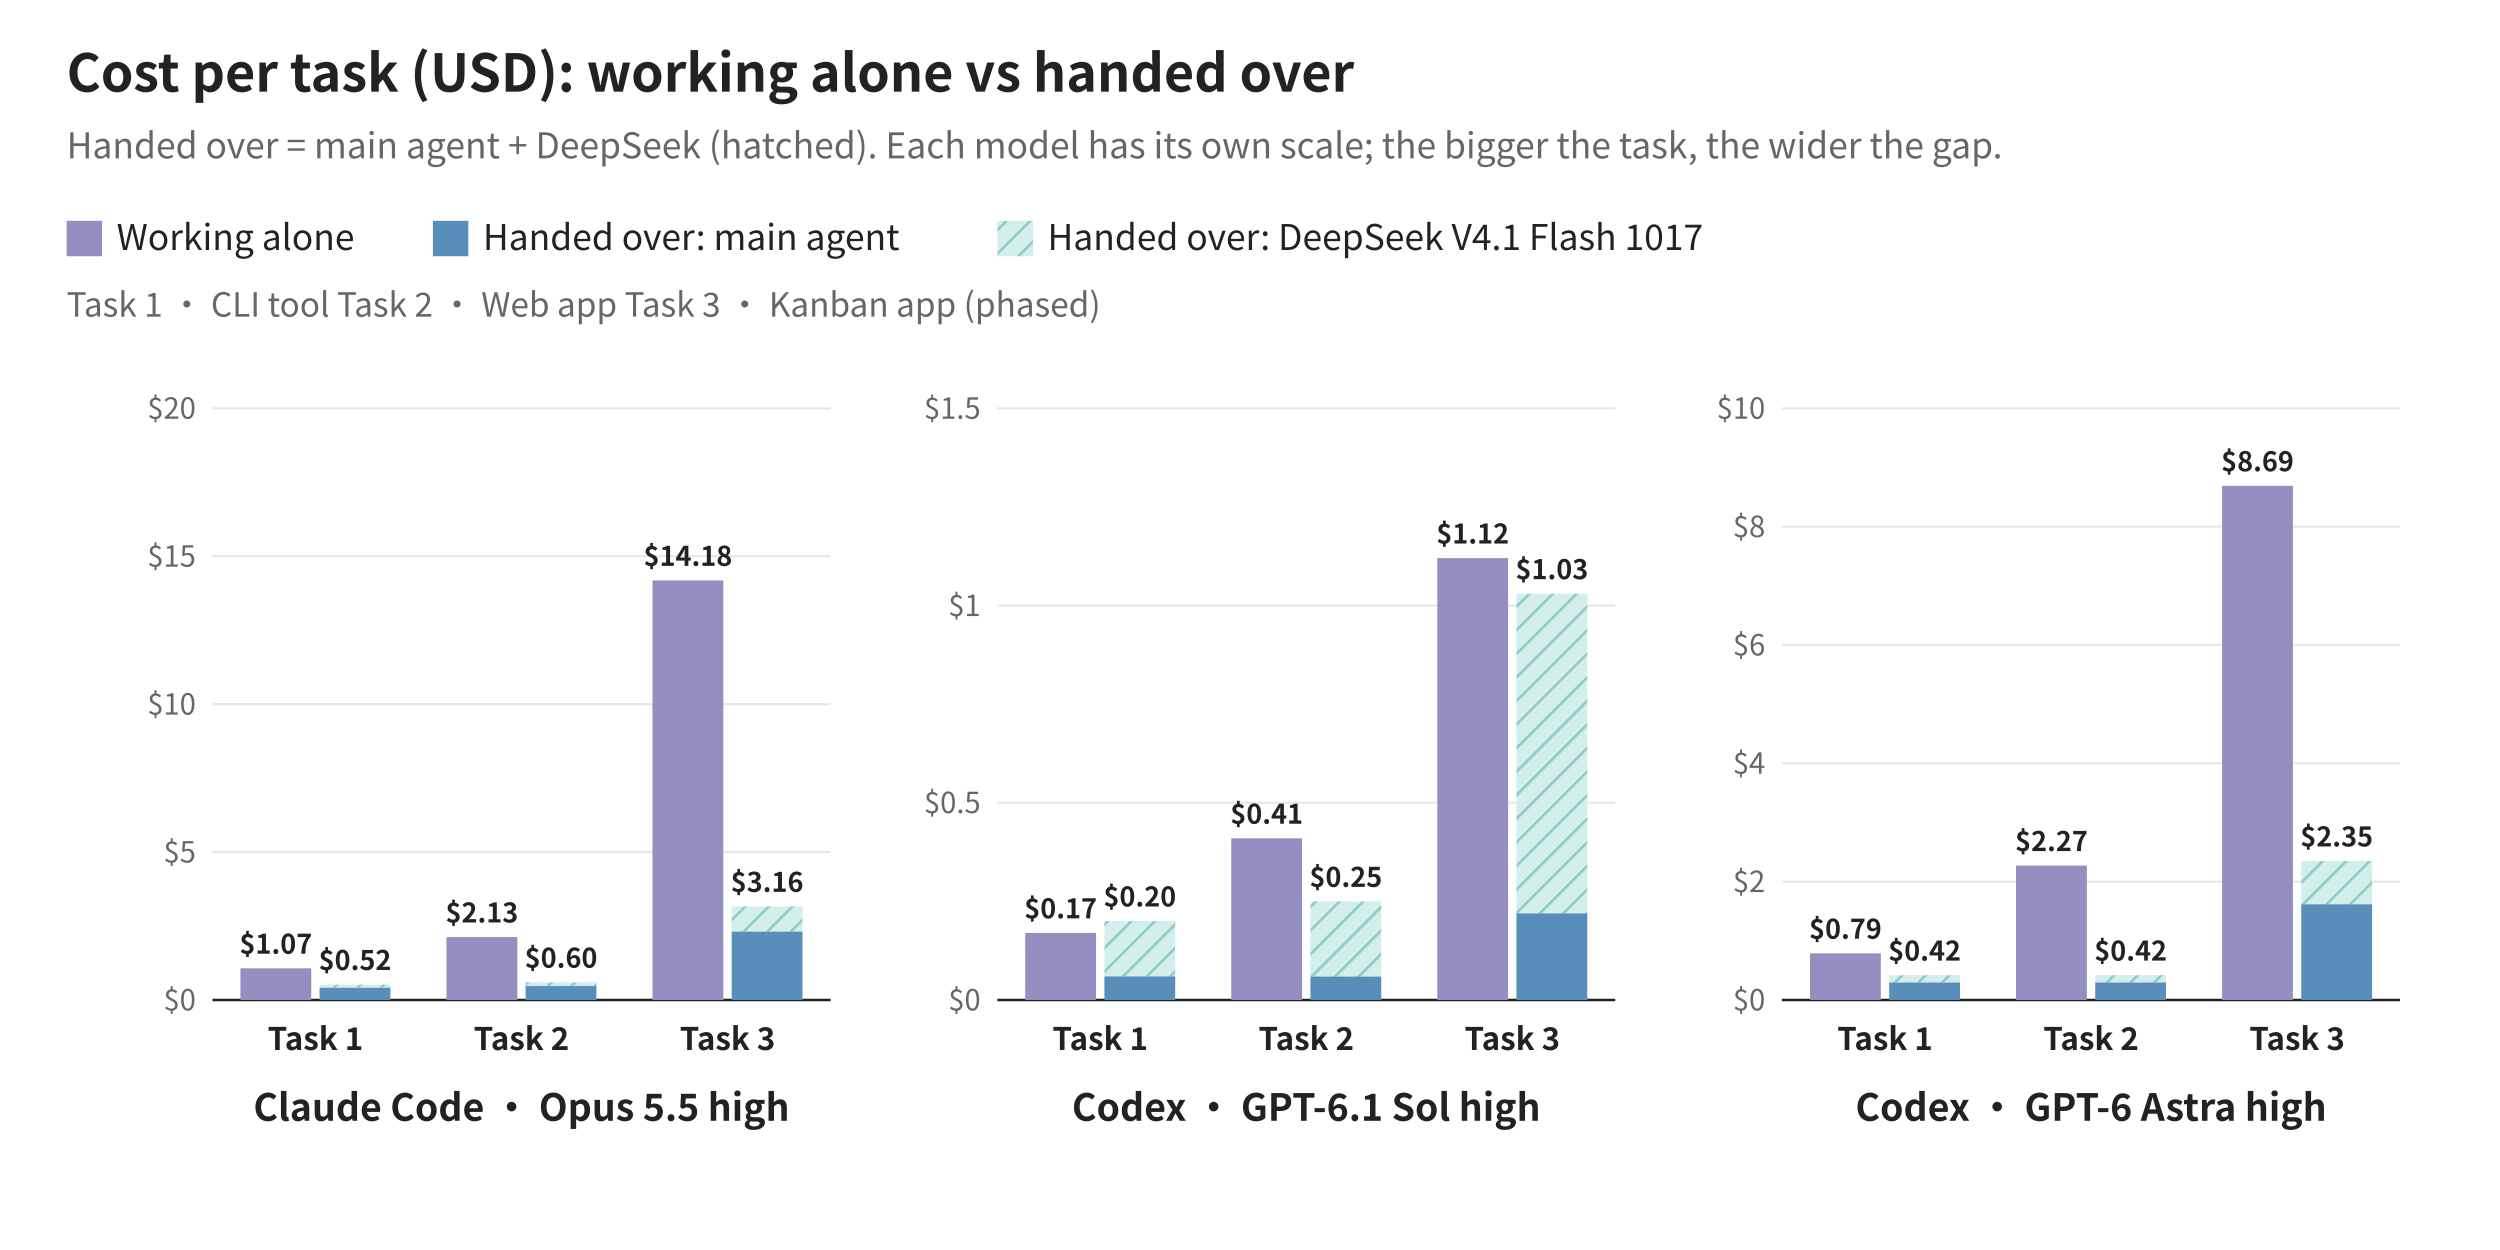
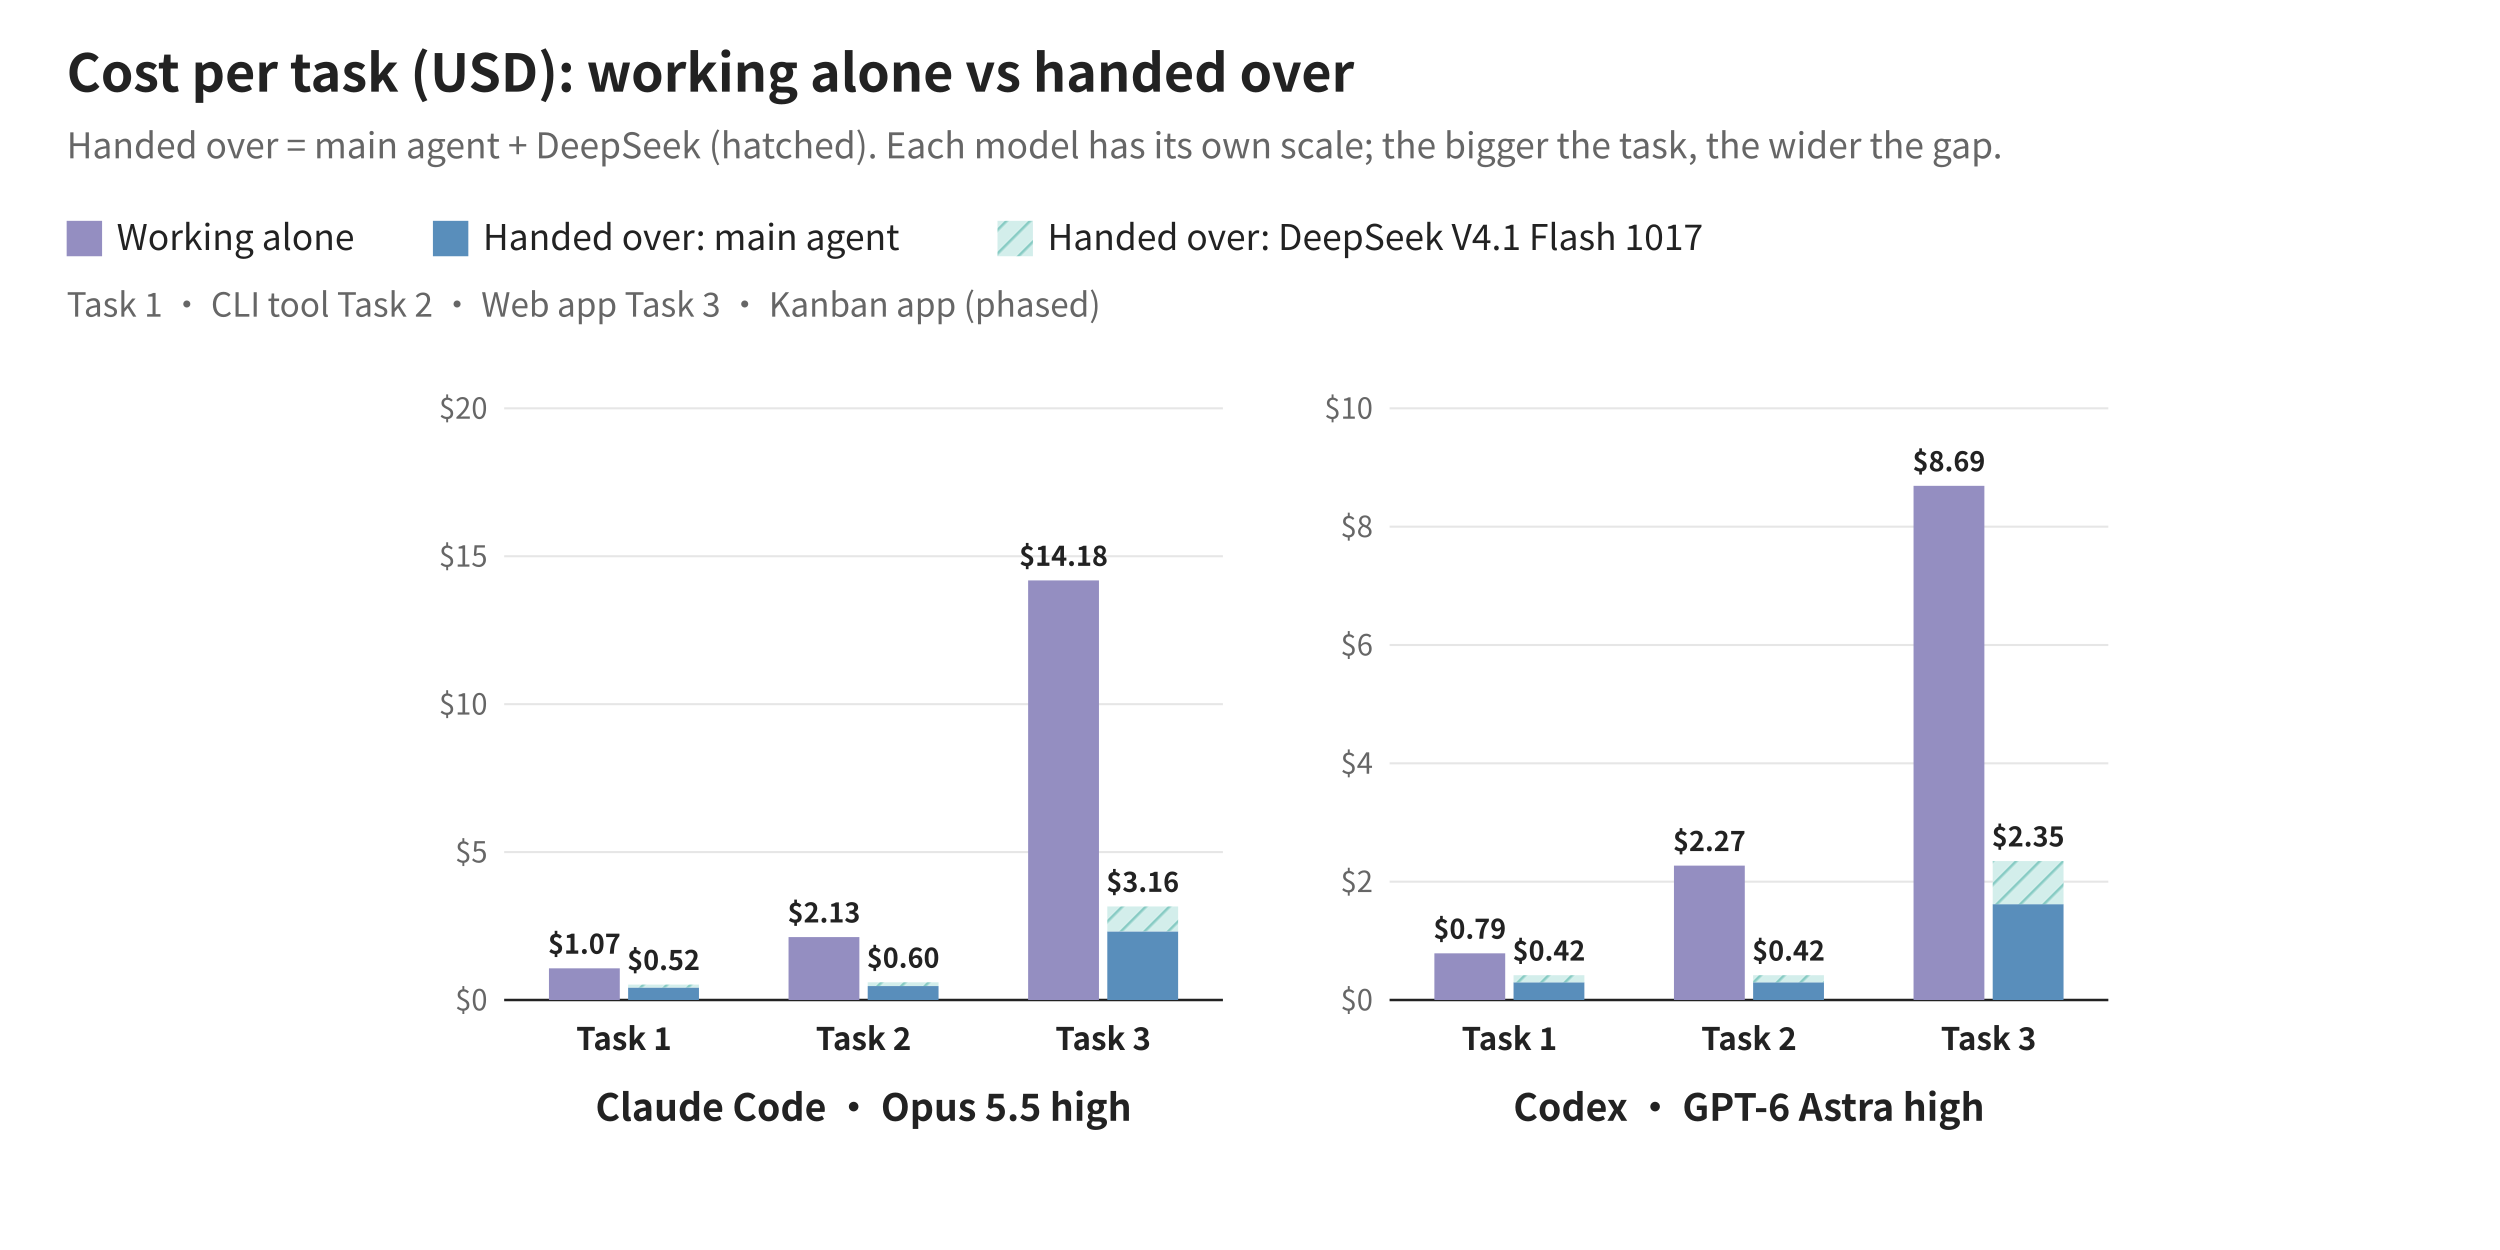
<svg xmlns="http://www.w3.org/2000/svg" width="1200" height="600" viewBox="0 0 1200 600" font-family="-apple-system, 'Segoe UI', 'PingFang SC', 'Microsoft YaHei', 'Noto Sans CJK SC', Helvetica, Arial, sans-serif">
  <defs>
    <pattern id="ds" width="8" height="8" patternUnits="userSpaceOnUse" patternTransform="rotate(45)">
      <rect width="8" height="8" fill="#D3EEEB" />
      <line x1="0" y1="0" x2="0" y2="8" stroke="#8CCDC6" stroke-width="2.5" />
    </pattern>
  </defs>
  <rect width="1200" height="600" fill="#FFFFFF" />
  <text x="32.0" y="44.0" font-size="25" font-weight="600" fill="#222222" text-anchor="start">Cost per task (USD): working alone vs handed over</text>
  <text x="32.0" y="76.0" font-size="17" font-weight="400" fill="#666666" text-anchor="start">Handed over = main agent + DeepSeek (hatched). Each model has its own scale; the bigger the task, the wider the gap.</text>
  <rect x="32" y="106" width="17" height="17" fill="#948EC1" />
  <text x="56.0" y="120.0" font-size="17" font-weight="400" fill="#222222" text-anchor="start">Working alone</text>
  <rect x="207.8" y="106" width="17" height="17" fill="#598EBB" />
  <text x="231.8" y="120.0" font-size="17" font-weight="400" fill="#222222" text-anchor="start">Handed over: main agent</text>
  <rect x="478.8" y="106" width="17" height="17" fill="url(#ds)" />
  <text x="502.8" y="120.0" font-size="17" font-weight="400" fill="#222222" text-anchor="start">Handed over: DeepSeek V4.1 Flash 1017</text>
  <text x="32.0" y="152.0" font-size="16" font-weight="400" fill="#666666" text-anchor="start">Task 1 · CLI tool   Task 2 · Web app   Task 3 · Kanban app (phased)</text>
-   <line x1="102.0" x2="398.7" y1="480.0" y2="480.0" stroke="#222222" stroke-width="1.2" />
-   <text x="94.0" y="485.0" font-size="14" font-weight="400" fill="#666666" text-anchor="end">$0</text>
-   <line x1="102.0" x2="398.7" y1="409.0" y2="409.0" stroke="#E6E6E6" stroke-width="1" />
-   <text x="94.0" y="414.0" font-size="14" font-weight="400" fill="#666666" text-anchor="end">$5</text>
-   <line x1="102.0" x2="398.7" y1="338.0" y2="338.0" stroke="#E6E6E6" stroke-width="1" />
-   <text x="94.0" y="343.0" font-size="14" font-weight="400" fill="#666666" text-anchor="end">$10</text>
-   <line x1="102.0" x2="398.7" y1="267.0" y2="267.0" stroke="#E6E6E6" stroke-width="1" />
-   <text x="94.0" y="272.0" font-size="14" font-weight="400" fill="#666666" text-anchor="end">$15</text>
-   <line x1="102.0" x2="398.7" y1="196.0" y2="196.0" stroke="#E6E6E6" stroke-width="1" />
-   <text x="94.0" y="201.0" font-size="14" font-weight="400" fill="#666666" text-anchor="end">$20</text>
-   <rect x="115.4" y="464.8" width="34" height="15.2" fill="#948EC1" />
-   <rect x="153.4" y="474.0" width="34" height="6.0" fill="#598EBB" />
-   <rect x="153.4" y="472.6" width="34" height="1.4" fill="url(#ds)" />
-   <text x="132.4" y="457.8" font-size="13" font-weight="600" fill="#222222" text-anchor="middle">$1.07</text>
-   <text x="170.4" y="465.6" font-size="13" font-weight="600" fill="#222222" text-anchor="middle">$0.52</text>
-   <text x="151.4" y="504.0" font-size="15" font-weight="600" fill="#222222" text-anchor="middle">Task 1</text>
-   <rect x="214.3" y="449.8" width="34" height="30.2" fill="#948EC1" />
-   <rect x="252.3" y="473.3" width="34" height="6.7" fill="#598EBB" />
-   <rect x="252.3" y="471.5" width="34" height="1.8" fill="url(#ds)" />
-   <text x="231.3" y="442.8" font-size="13" font-weight="600" fill="#222222" text-anchor="middle">$2.13</text>
-   <text x="269.3" y="464.5" font-size="13" font-weight="600" fill="#222222" text-anchor="middle">$0.60</text>
-   <text x="250.3" y="504.0" font-size="15" font-weight="600" fill="#222222" text-anchor="middle">Task 2</text>
-   <rect x="313.2" y="278.6" width="34" height="201.4" fill="#948EC1" />
-   <rect x="351.2" y="447.1" width="34" height="32.9" fill="#598EBB" />
-   <rect x="351.2" y="435.1" width="34" height="11.9" fill="url(#ds)" />
-   <text x="330.2" y="271.6" font-size="13" font-weight="600" fill="#222222" text-anchor="middle">$14.18</text>
-   <text x="368.2" y="428.1" font-size="13" font-weight="600" fill="#222222" text-anchor="middle">$3.16</text>
-   <text x="349.2" y="504.0" font-size="15" font-weight="600" fill="#222222" text-anchor="middle">Task 3</text>
-   <text x="250.3" y="538.0" font-size="18" font-weight="700" fill="#222222" text-anchor="middle">Claude Code · Opus 5.5 high</text>
-   <line x1="478.7" x2="775.3" y1="480.0" y2="480.0" stroke="#222222" stroke-width="1.2" />
-   <text x="470.7" y="485.0" font-size="14" font-weight="400" fill="#666666" text-anchor="end">$0</text>
-   <line x1="478.7" x2="775.3" y1="385.3" y2="385.3" stroke="#E6E6E6" stroke-width="1" />
-   <text x="470.7" y="390.3" font-size="14" font-weight="400" fill="#666666" text-anchor="end">$0.5</text>
-   <line x1="478.7" x2="775.3" y1="290.7" y2="290.7" stroke="#E6E6E6" stroke-width="1" />
-   <text x="470.7" y="295.7" font-size="14" font-weight="400" fill="#666666" text-anchor="end">$1</text>
-   <line x1="478.7" x2="775.3" y1="196.0" y2="196.0" stroke="#E6E6E6" stroke-width="1" />
-   <text x="470.7" y="201.0" font-size="14" font-weight="400" fill="#666666" text-anchor="end">$1.5</text>
-   <rect x="492.1" y="447.8" width="34" height="32.2" fill="#948EC1" />
-   <rect x="530.1" y="468.6" width="34" height="11.4" fill="#598EBB" />
-   <rect x="530.1" y="442.1" width="34" height="26.5" fill="url(#ds)" />
-   <text x="509.1" y="440.8" font-size="13" font-weight="600" fill="#222222" text-anchor="middle">$0.17</text>
-   <text x="547.1" y="435.1" font-size="13" font-weight="600" fill="#222222" text-anchor="middle">$0.20</text>
-   <text x="528.1" y="504.0" font-size="15" font-weight="600" fill="#222222" text-anchor="middle">Task 1</text>
-   <rect x="591.0" y="402.4" width="34" height="77.6" fill="#948EC1" />
-   <rect x="629.0" y="468.6" width="34" height="11.4" fill="#598EBB" />
-   <rect x="629.0" y="432.7" width="34" height="36.0" fill="url(#ds)" />
-   <text x="608.0" y="395.4" font-size="13" font-weight="600" fill="#222222" text-anchor="middle">$0.41</text>
-   <text x="646.0" y="425.7" font-size="13" font-weight="600" fill="#222222" text-anchor="middle">$0.25</text>
-   <text x="627.0" y="504.0" font-size="15" font-weight="600" fill="#222222" text-anchor="middle">Task 2</text>
-   <rect x="689.9" y="267.9" width="34" height="212.1" fill="#948EC1" />
-   <rect x="727.9" y="438.3" width="34" height="41.7" fill="#598EBB" />
-   <rect x="727.9" y="285.0" width="34" height="153.4" fill="url(#ds)" />
-   <text x="706.9" y="260.9" font-size="13" font-weight="600" fill="#222222" text-anchor="middle">$1.12</text>
-   <text x="744.9" y="278.0" font-size="13" font-weight="600" fill="#222222" text-anchor="middle">$1.03</text>
-   <text x="725.9" y="504.0" font-size="15" font-weight="600" fill="#222222" text-anchor="middle">Task 3</text>
-   <text x="627.0" y="538.0" font-size="18" font-weight="700" fill="#222222" text-anchor="middle">Codex · GPT-6.1 Sol high</text>
-   <line x1="855.3" x2="1152.0" y1="480.0" y2="480.0" stroke="#222222" stroke-width="1.2" />
-   <text x="847.3" y="485.0" font-size="14" font-weight="400" fill="#666666" text-anchor="end">$0</text>
-   <line x1="855.3" x2="1152.0" y1="423.2" y2="423.2" stroke="#E6E6E6" stroke-width="1" />
-   <text x="847.3" y="428.2" font-size="14" font-weight="400" fill="#666666" text-anchor="end">$2</text>
-   <line x1="855.3" x2="1152.0" y1="366.4" y2="366.4" stroke="#E6E6E6" stroke-width="1" />
-   <text x="847.3" y="371.4" font-size="14" font-weight="400" fill="#666666" text-anchor="end">$4</text>
-   <line x1="855.3" x2="1152.0" y1="309.6" y2="309.6" stroke="#E6E6E6" stroke-width="1" />
-   <text x="847.3" y="314.6" font-size="14" font-weight="400" fill="#666666" text-anchor="end">$6</text>
-   <line x1="855.3" x2="1152.0" y1="252.8" y2="252.8" stroke="#E6E6E6" stroke-width="1" />
-   <text x="847.3" y="257.8" font-size="14" font-weight="400" fill="#666666" text-anchor="end">$8</text>
-   <line x1="855.3" x2="1152.0" y1="196.0" y2="196.0" stroke="#E6E6E6" stroke-width="1" />
-   <text x="847.3" y="201.0" font-size="14" font-weight="400" fill="#666666" text-anchor="end">$10</text>
-   <rect x="868.8" y="457.6" width="34" height="22.4" fill="#948EC1" />
-   <rect x="906.8" y="471.5" width="34" height="8.5" fill="#598EBB" />
-   <rect x="906.8" y="468.1" width="34" height="3.4" fill="url(#ds)" />
-   <text x="885.8" y="450.6" font-size="13" font-weight="600" fill="#222222" text-anchor="middle">$0.79</text>
-   <text x="923.8" y="461.1" font-size="13" font-weight="600" fill="#222222" text-anchor="middle">$0.42</text>
-   <text x="904.8" y="504.0" font-size="15" font-weight="600" fill="#222222" text-anchor="middle">Task 1</text>
-   <rect x="967.7" y="415.5" width="34" height="64.5" fill="#948EC1" />
-   <rect x="1005.7" y="471.5" width="34" height="8.5" fill="#598EBB" />
-   <rect x="1005.7" y="468.1" width="34" height="3.4" fill="url(#ds)" />
-   <text x="984.7" y="408.5" font-size="13" font-weight="600" fill="#222222" text-anchor="middle">$2.27</text>
-   <text x="1022.7" y="461.1" font-size="13" font-weight="600" fill="#222222" text-anchor="middle">$0.42</text>
-   <text x="1003.7" y="504.0" font-size="15" font-weight="600" fill="#222222" text-anchor="middle">Task 2</text>
-   <rect x="1066.6" y="233.2" width="34" height="246.8" fill="#948EC1" />
-   <rect x="1104.6" y="434.0" width="34" height="46.0" fill="#598EBB" />
-   <rect x="1104.6" y="413.3" width="34" height="20.7" fill="url(#ds)" />
-   <text x="1083.6" y="226.2" font-size="13" font-weight="600" fill="#222222" text-anchor="middle">$8.69</text>
-   <text x="1121.6" y="406.3" font-size="13" font-weight="600" fill="#222222" text-anchor="middle">$2.35</text>
-   <text x="1102.6" y="504.0" font-size="15" font-weight="600" fill="#222222" text-anchor="middle">Task 3</text>
-   <text x="1003.7" y="538.0" font-size="18" font-weight="700" fill="#222222" text-anchor="middle">Codex · GPT-6 Astra high</text>
+   <line x1="242.0" x2="587.0" y1="480.0" y2="480.0" stroke="#222222" stroke-width="1.2" />
+   <text x="234.0" y="485.0" font-size="14" font-weight="400" fill="#666666" text-anchor="end">$0</text>
+   <line x1="242.0" x2="587.0" y1="409.0" y2="409.0" stroke="#E6E6E6" stroke-width="1" />
+   <text x="234.0" y="414.0" font-size="14" font-weight="400" fill="#666666" text-anchor="end">$5</text>
+   <line x1="242.0" x2="587.0" y1="338.0" y2="338.0" stroke="#E6E6E6" stroke-width="1" />
+   <text x="234.0" y="343.0" font-size="14" font-weight="400" fill="#666666" text-anchor="end">$10</text>
+   <line x1="242.0" x2="587.0" y1="267.0" y2="267.0" stroke="#E6E6E6" stroke-width="1" />
+   <text x="234.0" y="272.0" font-size="14" font-weight="400" fill="#666666" text-anchor="end">$15</text>
+   <line x1="242.0" x2="587.0" y1="196.0" y2="196.0" stroke="#E6E6E6" stroke-width="1" />
+   <text x="234.0" y="201.0" font-size="14" font-weight="400" fill="#666666" text-anchor="end">$20</text>
+   <rect x="263.5" y="464.8" width="34" height="15.2" fill="#948EC1" />
+   <rect x="301.5" y="474.0" width="34" height="6.0" fill="#598EBB" />
+   <rect x="301.5" y="472.6" width="34" height="1.4" fill="url(#ds)" />
+   <text x="280.5" y="457.8" font-size="13" font-weight="600" fill="#222222" text-anchor="middle">$1.07</text>
+   <text x="318.5" y="465.6" font-size="13" font-weight="600" fill="#222222" text-anchor="middle">$0.52</text>
+   <text x="299.5" y="504.0" font-size="15" font-weight="600" fill="#222222" text-anchor="middle">Task 1</text>
+   <rect x="378.5" y="449.8" width="34" height="30.2" fill="#948EC1" />
+   <rect x="416.5" y="473.3" width="34" height="6.7" fill="#598EBB" />
+   <rect x="416.5" y="471.5" width="34" height="1.8" fill="url(#ds)" />
+   <text x="395.5" y="442.8" font-size="13" font-weight="600" fill="#222222" text-anchor="middle">$2.13</text>
+   <text x="433.5" y="464.5" font-size="13" font-weight="600" fill="#222222" text-anchor="middle">$0.60</text>
+   <text x="414.5" y="504.0" font-size="15" font-weight="600" fill="#222222" text-anchor="middle">Task 2</text>
+   <rect x="493.5" y="278.6" width="34" height="201.4" fill="#948EC1" />
+   <rect x="531.5" y="447.1" width="34" height="32.9" fill="#598EBB" />
+   <rect x="531.5" y="435.1" width="34" height="11.9" fill="url(#ds)" />
+   <text x="510.5" y="271.6" font-size="13" font-weight="600" fill="#222222" text-anchor="middle">$14.18</text>
+   <text x="548.5" y="428.1" font-size="13" font-weight="600" fill="#222222" text-anchor="middle">$3.16</text>
+   <text x="529.5" y="504.0" font-size="15" font-weight="600" fill="#222222" text-anchor="middle">Task 3</text>
+   <text x="414.5" y="538.0" font-size="18" font-weight="700" fill="#222222" text-anchor="middle">Claude Code · Opus 5.5 high</text>
+   <line x1="667.0" x2="1012.0" y1="480.0" y2="480.0" stroke="#222222" stroke-width="1.2" />
+   <text x="659.0" y="485.0" font-size="14" font-weight="400" fill="#666666" text-anchor="end">$0</text>
+   <line x1="667.0" x2="1012.0" y1="423.2" y2="423.2" stroke="#E6E6E6" stroke-width="1" />
+   <text x="659.0" y="428.2" font-size="14" font-weight="400" fill="#666666" text-anchor="end">$2</text>
+   <line x1="667.0" x2="1012.0" y1="366.4" y2="366.4" stroke="#E6E6E6" stroke-width="1" />
+   <text x="659.0" y="371.4" font-size="14" font-weight="400" fill="#666666" text-anchor="end">$4</text>
+   <line x1="667.0" x2="1012.0" y1="309.6" y2="309.6" stroke="#E6E6E6" stroke-width="1" />
+   <text x="659.0" y="314.6" font-size="14" font-weight="400" fill="#666666" text-anchor="end">$6</text>
+   <line x1="667.0" x2="1012.0" y1="252.8" y2="252.8" stroke="#E6E6E6" stroke-width="1" />
+   <text x="659.0" y="257.8" font-size="14" font-weight="400" fill="#666666" text-anchor="end">$8</text>
+   <line x1="667.0" x2="1012.0" y1="196.0" y2="196.0" stroke="#E6E6E6" stroke-width="1" />
+   <text x="659.0" y="201.0" font-size="14" font-weight="400" fill="#666666" text-anchor="end">$10</text>
+   <rect x="688.5" y="457.6" width="34" height="22.4" fill="#948EC1" />
+   <rect x="726.5" y="471.5" width="34" height="8.5" fill="#598EBB" />
+   <rect x="726.5" y="468.1" width="34" height="3.4" fill="url(#ds)" />
+   <text x="705.5" y="450.6" font-size="13" font-weight="600" fill="#222222" text-anchor="middle">$0.79</text>
+   <text x="743.5" y="461.1" font-size="13" font-weight="600" fill="#222222" text-anchor="middle">$0.42</text>
+   <text x="724.5" y="504.0" font-size="15" font-weight="600" fill="#222222" text-anchor="middle">Task 1</text>
+   <rect x="803.5" y="415.5" width="34" height="64.5" fill="#948EC1" />
+   <rect x="841.5" y="471.5" width="34" height="8.5" fill="#598EBB" />
+   <rect x="841.5" y="468.1" width="34" height="3.4" fill="url(#ds)" />
+   <text x="820.5" y="408.5" font-size="13" font-weight="600" fill="#222222" text-anchor="middle">$2.27</text>
+   <text x="858.5" y="461.1" font-size="13" font-weight="600" fill="#222222" text-anchor="middle">$0.42</text>
+   <text x="839.5" y="504.0" font-size="15" font-weight="600" fill="#222222" text-anchor="middle">Task 2</text>
+   <rect x="918.5" y="233.2" width="34" height="246.8" fill="#948EC1" />
+   <rect x="956.5" y="434.0" width="34" height="46.0" fill="#598EBB" />
+   <rect x="956.5" y="413.3" width="34" height="20.7" fill="url(#ds)" />
+   <text x="935.5" y="226.2" font-size="13" font-weight="600" fill="#222222" text-anchor="middle">$8.69</text>
+   <text x="973.5" y="406.3" font-size="13" font-weight="600" fill="#222222" text-anchor="middle">$2.35</text>
+   <text x="954.5" y="504.0" font-size="15" font-weight="600" fill="#222222" text-anchor="middle">Task 3</text>
+   <text x="839.5" y="538.0" font-size="18" font-weight="700" fill="#222222" text-anchor="middle">Codex · GPT-6 Astra high</text>
</svg>
